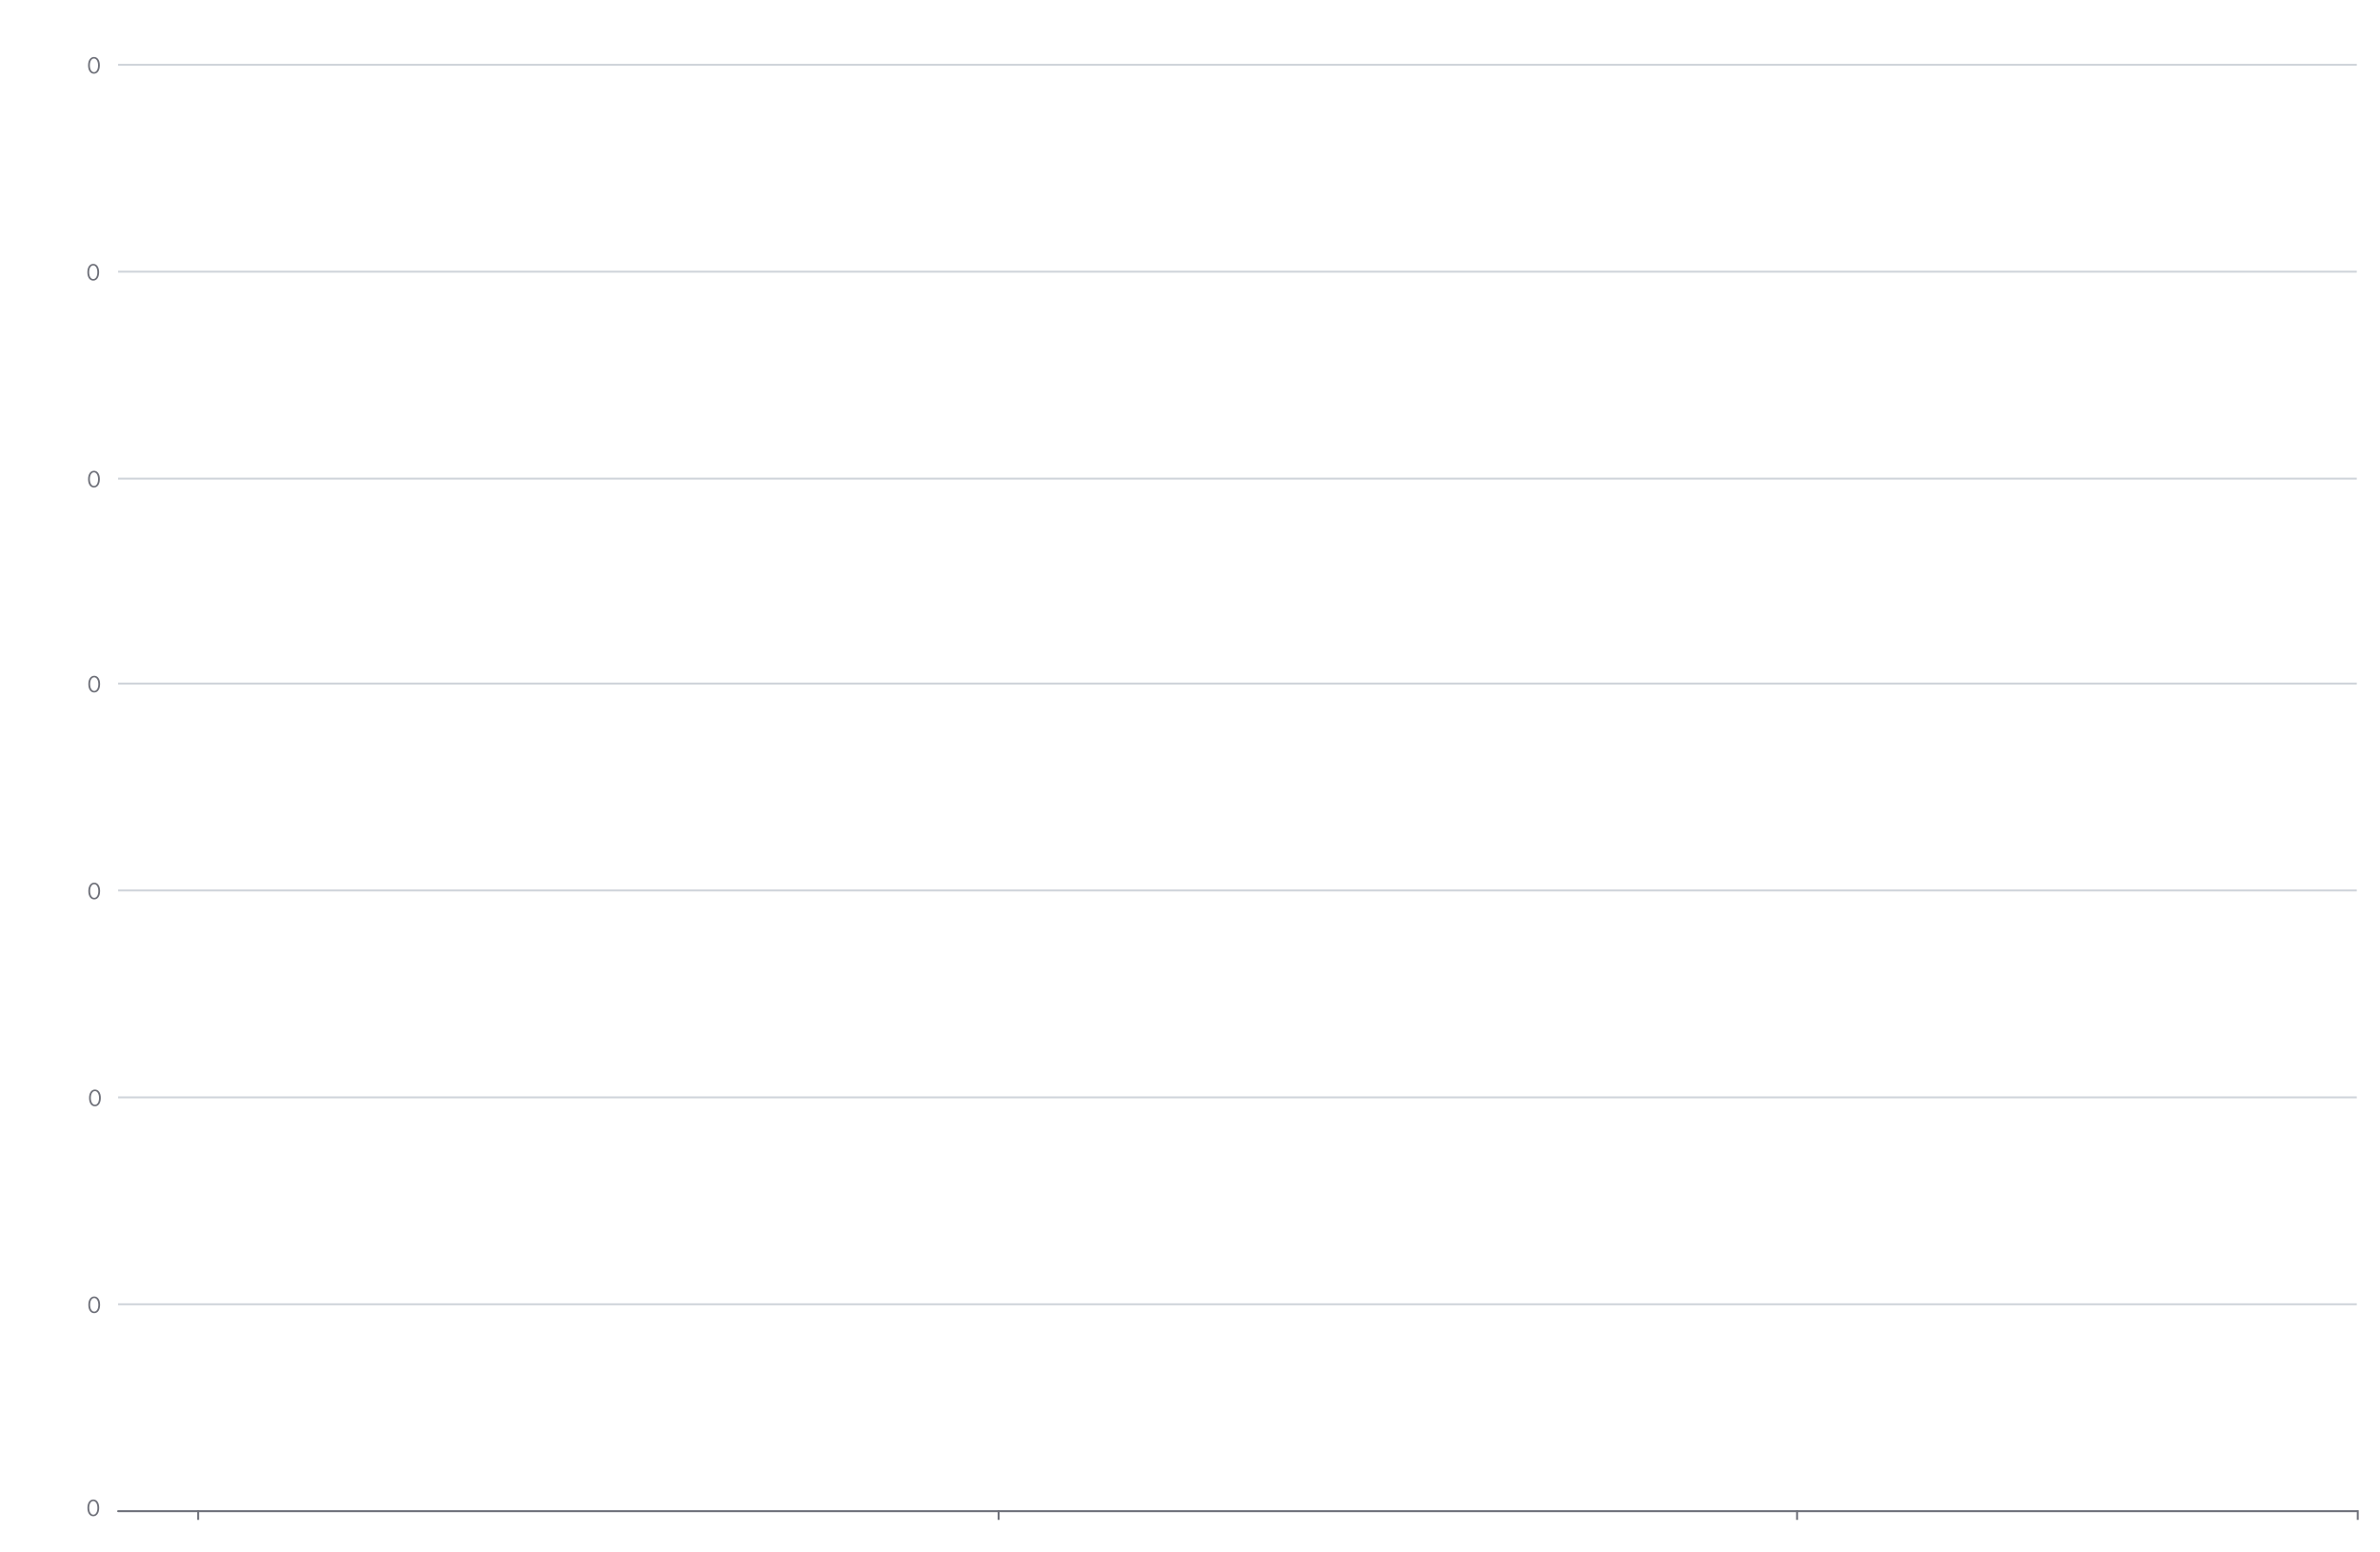
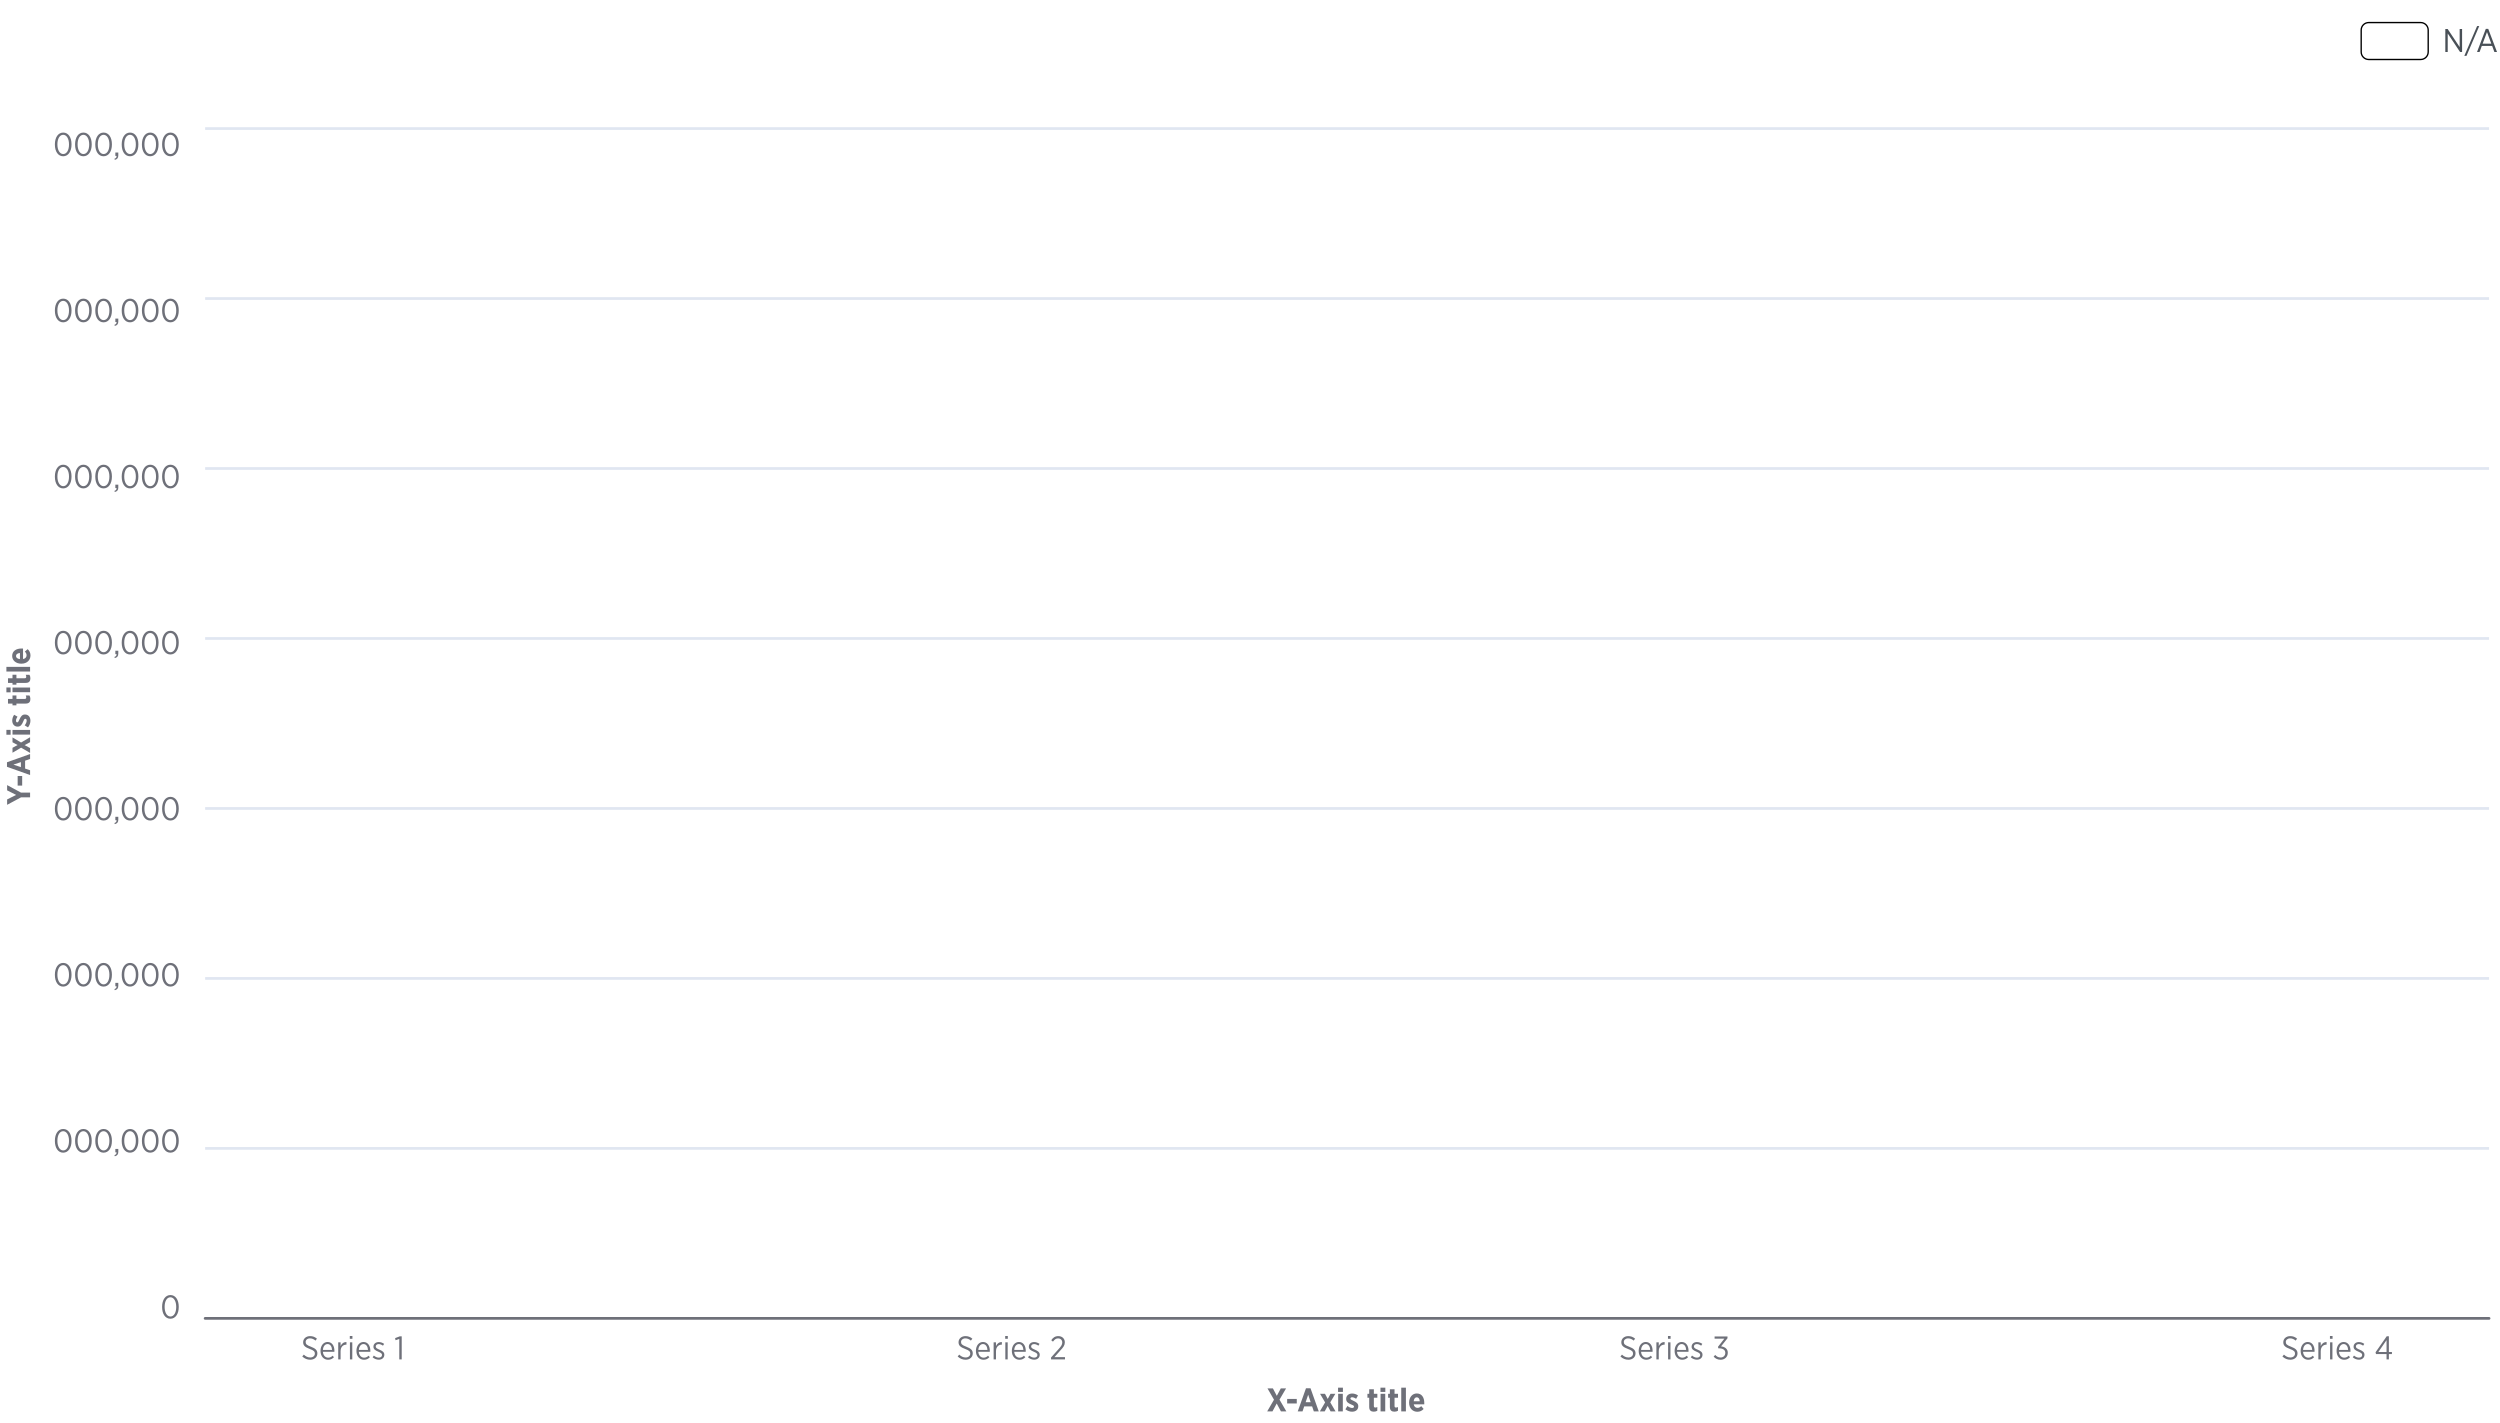
- <svg xmlns="http://www.w3.org/2000/svg" width="896" height="584" viewBox="0 0 896 584" fill="none">
-   <path d="M44.462 568.825H887.266" stroke="#CFD4DA" stroke-width="0.728" />
-   <path d="M44.462 490.944H887.266" stroke="#CFD4DA" stroke-width="0.728" />
-   <path d="M44.462 413.063H887.266" stroke="#CFD4DA" stroke-width="0.728" />
-   <path d="M44.462 335.181H887.266" stroke="#CFD4DA" stroke-width="0.728" />
-   <path d="M44.462 257.3H887.266" stroke="#CFD4DA" stroke-width="0.728" />
-   <path d="M44.462 180.146H887.266" stroke="#CFD4DA" stroke-width="0.728" />
-   <path d="M44.462 102.265H887.266" stroke="#CFD4DA" stroke-width="0.728" />
-   <path d="M44.462 24.383H887.266" stroke="#CFD4DA" stroke-width="0.728" />
-   <path d="M44.462 568.825H887.266" stroke="#6E7079" stroke-width="0.728" stroke-linecap="round" />
-   <path d="M74.606 568.461V572.101" stroke="#6E7079" stroke-width="0.728" />
-   <path d="M375.942 568.461V572.101" stroke="#6E7079" stroke-width="0.728" />
-   <path d="M676.549 568.461V572.101" stroke="#6E7079" stroke-width="0.728" />
-   <path d="M887.63 568.461V572.101" stroke="#6E7079" stroke-width="0.728" />
-   <path d="M35.123 570.735C33.761 570.735 32.914 569.459 32.914 567.625V567.555C32.914 565.721 33.778 564.428 35.132 564.428C36.486 564.428 37.342 565.704 37.342 567.538V567.608C37.342 569.442 36.477 570.735 35.123 570.735ZM35.132 570.141C36.067 570.141 36.669 569.093 36.669 567.625V567.555C36.669 566.088 36.049 565.022 35.123 565.022C34.189 565.022 33.586 566.07 33.586 567.538V567.608C33.586 569.075 34.198 570.141 35.132 570.141Z" fill="#6E7079" />
-   <path d="M35.465 494.309C34.102 494.309 33.255 493.034 33.255 491.2V491.13C33.255 489.295 34.12 488.003 35.473 488.003C36.827 488.003 37.683 489.278 37.683 491.112V491.182C37.683 493.016 36.819 494.309 35.465 494.309ZM35.473 493.715C36.408 493.715 37.011 492.667 37.011 491.2V491.13C37.011 489.662 36.391 488.597 35.465 488.597C34.53 488.597 33.927 489.645 33.927 491.112V491.182C33.927 492.649 34.539 493.715 35.473 493.715Z" fill="#6E7079" />
-   <path d="M35.737 416.428C34.374 416.428 33.527 415.152 33.527 413.318V413.248C33.527 411.414 34.392 410.121 35.745 410.121C37.099 410.121 37.955 411.397 37.955 413.231V413.301C37.955 415.135 37.091 416.428 35.737 416.428ZM35.745 415.834C36.68 415.834 37.283 414.785 37.283 413.318V413.248C37.283 411.781 36.663 410.715 35.737 410.715C34.802 410.715 34.2 411.763 34.2 413.231V413.301C34.2 414.768 34.811 415.834 35.745 415.834Z" fill="#6E7079" />
-   <path d="M35.465 338.546C34.102 338.546 33.255 337.271 33.255 335.437V335.367C33.255 333.533 34.12 332.24 35.473 332.24C36.827 332.24 37.683 333.515 37.683 335.349V335.419C37.683 337.253 36.819 338.546 35.465 338.546ZM35.473 337.952C36.408 337.952 37.011 336.904 37.011 335.437V335.367C37.011 333.899 36.391 332.834 35.465 332.834C34.53 332.834 33.927 333.882 33.927 335.349V335.419C33.927 336.887 34.539 337.952 35.473 337.952Z" fill="#6E7079" />
-   <path d="M35.465 260.665C34.102 260.665 33.255 259.39 33.255 257.555V257.485C33.255 255.651 34.12 254.359 35.473 254.359C36.827 254.359 37.683 255.634 37.683 257.468V257.538C37.683 259.372 36.819 260.665 35.465 260.665ZM35.473 260.071C36.408 260.071 37.011 259.023 37.011 257.555V257.485C37.011 256.018 36.391 254.952 35.465 254.952C34.53 254.952 33.927 256.001 33.927 257.468V257.538C33.927 259.005 34.539 260.071 35.473 260.071Z" fill="#6E7079" />
-   <path d="M35.37 183.511C34.007 183.511 33.16 182.236 33.16 180.402V180.332C33.16 178.498 34.025 177.205 35.378 177.205C36.732 177.205 37.588 178.48 37.588 180.314V180.384C37.588 182.219 36.723 183.511 35.37 183.511ZM35.378 182.917C36.313 182.917 36.916 181.869 36.916 180.402V180.332C36.916 178.865 36.295 177.799 35.37 177.799C34.435 177.799 33.832 178.847 33.832 180.314V180.384C33.832 181.852 34.444 182.917 35.378 182.917Z" fill="#6E7079" />
-   <path d="M35.097 105.63C33.735 105.63 32.888 104.355 32.888 102.52V102.45C32.888 100.616 33.752 99.324 35.106 99.324C36.46 99.324 37.316 100.599 37.316 102.433V102.503C37.316 104.337 36.451 105.63 35.097 105.63ZM35.106 105.036C36.041 105.036 36.644 103.988 36.644 102.52V102.45C36.644 100.983 36.023 99.918 35.097 99.918C34.163 99.918 33.56 100.966 33.56 102.433V102.503C33.56 103.97 34.172 105.036 35.106 105.036Z" fill="#6E7079" />
-   <path d="M35.37 27.748C34.007 27.748 33.16 26.473 33.16 24.639V24.569C33.16 22.735 34.025 21.442 35.378 21.442C36.732 21.442 37.588 22.717 37.588 24.552V24.622C37.588 26.456 36.723 27.748 35.37 27.748ZM35.378 27.154C36.313 27.154 36.916 26.106 36.916 24.639V24.569C36.916 23.102 36.295 22.036 35.37 22.036C34.435 22.036 33.832 23.084 33.832 24.552V24.622C33.832 26.089 34.444 27.154 35.378 27.154Z" fill="#6E7079" />
+ <svg xmlns="http://www.w3.org/2000/svg" width="914" height="520" viewBox="0 0 914 520" fill="none">
+   <rect x="863.25" y="8.25" width="24.5" height="13.5" rx="2.75" stroke="black" stroke-width="0.5" />
+   <path d="M894.008 19V10.6H894.86L899.252 17.212V10.6H900.14V19H899.384L894.884 12.232V19H894.008ZM900.953 20.428L905.633 9.532H906.413L901.745 20.428H900.953ZM905.607 19L908.811 10.552H909.699L912.903 19H911.943L911.127 16.792H907.347L906.531 19H905.607ZM907.647 15.976H910.827L909.243 11.716L907.647 15.976Z" fill="#495057" />
+   <path d="M11 291.508H7.688L2.6 294.244L2.6 292.276L5.9 290.62L2.6 288.952L2.6 287.032L7.664 289.768H11V291.508ZM8.108 287.225H6.452V283.709H8.108L8.108 287.225ZM11 283.355L2.552 280.343L2.552 278.687L11 275.675V277.475L9.176 278.099V280.991L11 281.603V283.355ZM7.64 280.463V278.627L4.904 279.539L7.64 280.463ZM4.568 273.396L6.452 272.388L4.568 271.368V269.604L7.7 271.464L11 269.532V271.344L8.996 272.412L11 273.492V275.268L7.724 273.348L4.568 275.196V273.396ZM3.884 268.612H2.336V266.836H3.884V268.612ZM11 268.576H4.568V266.872H11L11 268.576ZM11.12 263.493C11.12 264.249 10.868 265.149 10.232 265.929L9.032 265.185C9.476 264.609 9.752 263.997 9.752 263.469C9.752 262.989 9.524 262.785 9.26 262.785H9.236C8.864 262.785 8.708 263.265 8.408 263.961C8.012 264.873 7.556 265.653 6.464 265.653H6.44C5.204 265.653 4.472 264.693 4.472 263.445C4.472 262.749 4.712 261.969 5.168 261.321L6.392 262.005C6.08 262.485 5.84 263.013 5.84 263.469C5.84 263.877 6.044 264.093 6.296 264.093H6.32C6.656 264.093 6.848 263.613 7.16 262.929C7.604 261.993 8.072 261.225 9.092 261.225H9.116C10.448 261.225 11.12 262.209 11.12 263.493ZM11.108 255.524C11.108 256.508 10.724 257.228 9.392 257.228H6.008V257.876H4.568V257.228H2.924L2.924 255.524H4.568L4.568 254.252H6.008L6.008 255.524H9.044C9.416 255.524 9.596 255.356 9.596 254.996C9.596 254.732 9.524 254.48 9.416 254.264H10.772C10.964 254.6 11.108 255.008 11.108 255.524ZM3.884 253.108H2.336L2.336 251.332H3.884L3.884 253.108ZM11 253.072H4.568V251.368H11V253.072ZM11.108 247.965C11.108 248.949 10.724 249.669 9.392 249.669H6.008V250.317H4.568V249.669H2.924L2.924 247.965H4.568V246.693H6.008V247.965H9.044C9.416 247.965 9.596 247.797 9.596 247.437C9.596 247.173 9.524 246.921 9.416 246.705H10.772C10.964 247.041 11.108 247.449 11.108 247.965ZM11 245.514H2.336V243.81H11V245.514ZM11.144 239.627C11.144 241.331 9.86 242.639 7.856 242.639H7.748C5.84 242.639 4.448 241.451 4.448 239.831C4.448 237.995 5.948 237.095 7.868 237.095C7.964 237.095 8.168 237.095 8.42 237.107V240.947C9.272 240.803 9.716 240.275 9.716 239.555C9.716 239.027 9.476 238.619 9.08 238.211L10.112 237.335C10.76 237.923 11.144 238.667 11.144 239.627ZM7.292 240.959V238.739C6.404 238.811 5.852 239.195 5.852 239.831C5.852 240.455 6.38 240.863 7.292 240.959Z" fill="#6E7079" />
+   <path d="M23.102 57.132C21.23 57.132 20.066 55.38 20.066 52.86V52.764C20.066 50.244 21.254 48.468 23.114 48.468C24.974 48.468 26.15 50.22 26.15 52.74V52.836C26.15 55.356 24.962 57.132 23.102 57.132ZM23.114 56.316C24.398 56.316 25.226 54.876 25.226 52.86V52.764C25.226 50.748 24.374 49.284 23.102 49.284C21.818 49.284 20.99 50.724 20.99 52.74V52.836C20.99 54.852 21.83 56.316 23.114 56.316ZM30.485 57.132C28.613 57.132 27.449 55.38 27.449 52.86V52.764C27.449 50.244 28.637 48.468 30.497 48.468C32.357 48.468 33.533 50.22 33.533 52.74V52.836C33.533 55.356 32.345 57.132 30.485 57.132ZM30.497 56.316C31.781 56.316 32.609 54.876 32.609 52.86V52.764C32.609 50.748 31.757 49.284 30.485 49.284C29.201 49.284 28.373 50.724 28.373 52.74V52.836C28.373 54.852 29.213 56.316 30.497 56.316ZM37.868 57.132C35.996 57.132 34.832 55.38 34.832 52.86V52.764C34.832 50.244 36.02 48.468 37.88 48.468C39.74 48.468 40.916 50.22 40.916 52.74V52.836C40.916 55.356 39.728 57.132 37.868 57.132ZM37.88 56.316C39.164 56.316 39.992 54.876 39.992 52.86V52.764C39.992 50.748 39.14 49.284 37.868 49.284C36.584 49.284 35.756 50.724 35.756 52.74V52.836C35.756 54.852 36.596 56.316 37.88 56.316ZM41.979 58.452L41.835 58.044C42.423 57.828 42.651 57.504 42.615 57H42.171V55.764H43.251V56.82C43.251 57.768 42.855 58.224 41.979 58.452ZM47.536 57.132C45.664 57.132 44.5 55.38 44.5 52.86V52.764C44.5 50.244 45.688 48.468 47.548 48.468C49.408 48.468 50.584 50.22 50.584 52.74V52.836C50.584 55.356 49.396 57.132 47.536 57.132ZM47.548 56.316C48.832 56.316 49.66 54.876 49.66 52.86V52.764C49.66 50.748 48.808 49.284 47.536 49.284C46.252 49.284 45.424 50.724 45.424 52.74V52.836C45.424 54.852 46.264 56.316 47.548 56.316ZM54.918 57.132C53.046 57.132 51.882 55.38 51.882 52.86V52.764C51.882 50.244 53.07 48.468 54.93 48.468C56.79 48.468 57.966 50.22 57.966 52.74V52.836C57.966 55.356 56.778 57.132 54.918 57.132ZM54.93 56.316C56.214 56.316 57.042 54.876 57.042 52.86V52.764C57.042 50.748 56.19 49.284 54.918 49.284C53.634 49.284 52.806 50.724 52.806 52.74V52.836C52.806 54.852 53.646 56.316 54.93 56.316ZM62.301 57.132C60.429 57.132 59.265 55.38 59.265 52.86V52.764C59.265 50.244 60.453 48.468 62.313 48.468C64.173 48.468 65.349 50.22 65.349 52.74V52.836C65.349 55.356 64.161 57.132 62.301 57.132ZM62.313 56.316C63.597 56.316 64.425 54.876 64.425 52.86V52.764C64.425 50.748 63.573 49.284 62.301 49.284C61.017 49.284 60.189 50.724 60.189 52.74V52.836C60.189 54.852 61.029 56.316 62.313 56.316Z" fill="#6E7079" />
+   <path d="M23.102 117.846C21.23 117.846 20.066 116.094 20.066 113.574V113.478C20.066 110.958 21.254 109.182 23.114 109.182C24.974 109.182 26.15 110.934 26.15 113.454V113.55C26.15 116.07 24.962 117.846 23.102 117.846ZM23.114 117.03C24.398 117.03 25.226 115.59 25.226 113.574V113.478C25.226 111.462 24.374 109.998 23.102 109.998C21.818 109.998 20.99 111.438 20.99 113.454V113.55C20.99 115.566 21.83 117.03 23.114 117.03ZM30.485 117.846C28.613 117.846 27.449 116.094 27.449 113.574V113.478C27.449 110.958 28.637 109.182 30.497 109.182C32.357 109.182 33.533 110.934 33.533 113.454V113.55C33.533 116.07 32.345 117.846 30.485 117.846ZM30.497 117.03C31.781 117.03 32.609 115.59 32.609 113.574V113.478C32.609 111.462 31.757 109.998 30.485 109.998C29.201 109.998 28.373 111.438 28.373 113.454V113.55C28.373 115.566 29.213 117.03 30.497 117.03ZM37.868 117.846C35.996 117.846 34.832 116.094 34.832 113.574V113.478C34.832 110.958 36.02 109.182 37.88 109.182C39.74 109.182 40.916 110.934 40.916 113.454V113.55C40.916 116.07 39.728 117.846 37.868 117.846ZM37.88 117.03C39.164 117.03 39.992 115.59 39.992 113.574V113.478C39.992 111.462 39.14 109.998 37.868 109.998C36.584 109.998 35.756 111.438 35.756 113.454V113.55C35.756 115.566 36.596 117.03 37.88 117.03ZM41.979 119.166L41.835 118.758C42.423 118.542 42.651 118.218 42.615 117.714H42.171V116.478H43.251V117.534C43.251 118.482 42.855 118.938 41.979 119.166ZM47.536 117.846C45.664 117.846 44.5 116.094 44.5 113.574V113.478C44.5 110.958 45.688 109.182 47.548 109.182C49.408 109.182 50.584 110.934 50.584 113.454V113.55C50.584 116.07 49.396 117.846 47.536 117.846ZM47.548 117.03C48.832 117.03 49.66 115.59 49.66 113.574V113.478C49.66 111.462 48.808 109.998 47.536 109.998C46.252 109.998 45.424 111.438 45.424 113.454V113.55C45.424 115.566 46.264 117.03 47.548 117.03ZM54.918 117.846C53.046 117.846 51.882 116.094 51.882 113.574V113.478C51.882 110.958 53.07 109.182 54.93 109.182C56.79 109.182 57.966 110.934 57.966 113.454V113.55C57.966 116.07 56.778 117.846 54.918 117.846ZM54.93 117.03C56.214 117.03 57.042 115.59 57.042 113.574V113.478C57.042 111.462 56.19 109.998 54.918 109.998C53.634 109.998 52.806 111.438 52.806 113.454V113.55C52.806 115.566 53.646 117.03 54.93 117.03ZM62.301 117.846C60.429 117.846 59.265 116.094 59.265 113.574V113.478C59.265 110.958 60.453 109.182 62.313 109.182C64.173 109.182 65.349 110.934 65.349 113.454V113.55C65.349 116.07 64.161 117.846 62.301 117.846ZM62.313 117.03C63.597 117.03 64.425 115.59 64.425 113.574V113.478C64.425 111.462 63.573 109.998 62.301 109.998C61.017 109.998 60.189 111.438 60.189 113.454V113.55C60.189 115.566 61.029 117.03 62.313 117.03Z" fill="#6E7079" />
+   <path d="M23.102 178.561C21.23 178.561 20.066 176.809 20.066 174.289V174.193C20.066 171.673 21.254 169.897 23.114 169.897C24.974 169.897 26.15 171.649 26.15 174.169V174.265C26.15 176.785 24.962 178.561 23.102 178.561ZM23.114 177.745C24.398 177.745 25.226 176.305 25.226 174.289V174.193C25.226 172.177 24.374 170.713 23.102 170.713C21.818 170.713 20.99 172.153 20.99 174.169V174.265C20.99 176.281 21.83 177.745 23.114 177.745ZM30.485 178.561C28.613 178.561 27.449 176.809 27.449 174.289V174.193C27.449 171.673 28.637 169.897 30.497 169.897C32.357 169.897 33.533 171.649 33.533 174.169V174.265C33.533 176.785 32.345 178.561 30.485 178.561ZM30.497 177.745C31.781 177.745 32.609 176.305 32.609 174.289V174.193C32.609 172.177 31.757 170.713 30.485 170.713C29.201 170.713 28.373 172.153 28.373 174.169V174.265C28.373 176.281 29.213 177.745 30.497 177.745ZM37.868 178.561C35.996 178.561 34.832 176.809 34.832 174.289V174.193C34.832 171.673 36.02 169.897 37.88 169.897C39.74 169.897 40.916 171.649 40.916 174.169V174.265C40.916 176.785 39.728 178.561 37.868 178.561ZM37.88 177.745C39.164 177.745 39.992 176.305 39.992 174.289V174.193C39.992 172.177 39.14 170.713 37.868 170.713C36.584 170.713 35.756 172.153 35.756 174.169V174.265C35.756 176.281 36.596 177.745 37.88 177.745ZM41.979 179.881L41.835 179.473C42.423 179.257 42.651 178.933 42.615 178.429H42.171V177.193H43.251V178.249C43.251 179.197 42.855 179.653 41.979 179.881ZM47.536 178.561C45.664 178.561 44.5 176.809 44.5 174.289V174.193C44.5 171.673 45.688 169.897 47.548 169.897C49.408 169.897 50.584 171.649 50.584 174.169V174.265C50.584 176.785 49.396 178.561 47.536 178.561ZM47.548 177.745C48.832 177.745 49.66 176.305 49.66 174.289V174.193C49.66 172.177 48.808 170.713 47.536 170.713C46.252 170.713 45.424 172.153 45.424 174.169V174.265C45.424 176.281 46.264 177.745 47.548 177.745ZM54.918 178.561C53.046 178.561 51.882 176.809 51.882 174.289V174.193C51.882 171.673 53.07 169.897 54.93 169.897C56.79 169.897 57.966 171.649 57.966 174.169V174.265C57.966 176.785 56.778 178.561 54.918 178.561ZM54.93 177.745C56.214 177.745 57.042 176.305 57.042 174.289V174.193C57.042 172.177 56.19 170.713 54.918 170.713C53.634 170.713 52.806 172.153 52.806 174.169V174.265C52.806 176.281 53.646 177.745 54.93 177.745ZM62.301 178.561C60.429 178.561 59.265 176.809 59.265 174.289V174.193C59.265 171.673 60.453 169.897 62.313 169.897C64.173 169.897 65.349 171.649 65.349 174.169V174.265C65.349 176.785 64.161 178.561 62.301 178.561ZM62.313 177.745C63.597 177.745 64.425 176.305 64.425 174.289V174.193C64.425 172.177 63.573 170.713 62.301 170.713C61.017 170.713 60.189 172.153 60.189 174.169V174.265C60.189 176.281 61.029 177.745 62.313 177.745Z" fill="#6E7079" />
+   <path d="M23.102 239.275C21.23 239.275 20.066 237.523 20.066 235.003V234.907C20.066 232.387 21.254 230.611 23.114 230.611C24.974 230.611 26.15 232.363 26.15 234.883V234.979C26.15 237.499 24.962 239.275 23.102 239.275ZM23.114 238.459C24.398 238.459 25.226 237.019 25.226 235.003V234.907C25.226 232.891 24.374 231.427 23.102 231.427C21.818 231.427 20.99 232.867 20.99 234.883V234.979C20.99 236.995 21.83 238.459 23.114 238.459ZM30.485 239.275C28.613 239.275 27.449 237.523 27.449 235.003V234.907C27.449 232.387 28.637 230.611 30.497 230.611C32.357 230.611 33.533 232.363 33.533 234.883V234.979C33.533 237.499 32.345 239.275 30.485 239.275ZM30.497 238.459C31.781 238.459 32.609 237.019 32.609 235.003V234.907C32.609 232.891 31.757 231.427 30.485 231.427C29.201 231.427 28.373 232.867 28.373 234.883V234.979C28.373 236.995 29.213 238.459 30.497 238.459ZM37.868 239.275C35.996 239.275 34.832 237.523 34.832 235.003V234.907C34.832 232.387 36.02 230.611 37.88 230.611C39.74 230.611 40.916 232.363 40.916 234.883V234.979C40.916 237.499 39.728 239.275 37.868 239.275ZM37.88 238.459C39.164 238.459 39.992 237.019 39.992 235.003V234.907C39.992 232.891 39.14 231.427 37.868 231.427C36.584 231.427 35.756 232.867 35.756 234.883V234.979C35.756 236.995 36.596 238.459 37.88 238.459ZM41.979 240.595L41.835 240.187C42.423 239.971 42.651 239.647 42.615 239.143H42.171V237.907H43.251V238.963C43.251 239.911 42.855 240.367 41.979 240.595ZM47.536 239.275C45.664 239.275 44.5 237.523 44.5 235.003V234.907C44.5 232.387 45.688 230.611 47.548 230.611C49.408 230.611 50.584 232.363 50.584 234.883V234.979C50.584 237.499 49.396 239.275 47.536 239.275ZM47.548 238.459C48.832 238.459 49.66 237.019 49.66 235.003V234.907C49.66 232.891 48.808 231.427 47.536 231.427C46.252 231.427 45.424 232.867 45.424 234.883V234.979C45.424 236.995 46.264 238.459 47.548 238.459ZM54.918 239.275C53.046 239.275 51.882 237.523 51.882 235.003V234.907C51.882 232.387 53.07 230.611 54.93 230.611C56.79 230.611 57.966 232.363 57.966 234.883V234.979C57.966 237.499 56.778 239.275 54.918 239.275ZM54.93 238.459C56.214 238.459 57.042 237.019 57.042 235.003V234.907C57.042 232.891 56.19 231.427 54.918 231.427C53.634 231.427 52.806 232.867 52.806 234.883V234.979C52.806 236.995 53.646 238.459 54.93 238.459ZM62.301 239.275C60.429 239.275 59.265 237.523 59.265 235.003V234.907C59.265 232.387 60.453 230.611 62.313 230.611C64.173 230.611 65.349 232.363 65.349 234.883V234.979C65.349 237.499 64.161 239.275 62.301 239.275ZM62.313 238.459C63.597 238.459 64.425 237.019 64.425 235.003V234.907C64.425 232.891 63.573 231.427 62.301 231.427C61.017 231.427 60.189 232.867 60.189 234.883V234.979C60.189 236.995 61.029 238.459 62.313 238.459Z" fill="#6E7079" />
+   <path d="M23.102 299.989C21.23 299.989 20.066 298.237 20.066 295.717V295.621C20.066 293.101 21.254 291.325 23.114 291.325C24.974 291.325 26.15 293.077 26.15 295.597V295.693C26.15 298.213 24.962 299.989 23.102 299.989ZM23.114 299.173C24.398 299.173 25.226 297.733 25.226 295.717V295.621C25.226 293.605 24.374 292.141 23.102 292.141C21.818 292.141 20.99 293.581 20.99 295.597V295.693C20.99 297.709 21.83 299.173 23.114 299.173ZM30.485 299.989C28.613 299.989 27.449 298.237 27.449 295.717V295.621C27.449 293.101 28.637 291.325 30.497 291.325C32.357 291.325 33.533 293.077 33.533 295.597V295.693C33.533 298.213 32.345 299.989 30.485 299.989ZM30.497 299.173C31.781 299.173 32.609 297.733 32.609 295.717V295.621C32.609 293.605 31.757 292.141 30.485 292.141C29.201 292.141 28.373 293.581 28.373 295.597V295.693C28.373 297.709 29.213 299.173 30.497 299.173ZM37.868 299.989C35.996 299.989 34.832 298.237 34.832 295.717V295.621C34.832 293.101 36.02 291.325 37.88 291.325C39.74 291.325 40.916 293.077 40.916 295.597V295.693C40.916 298.213 39.728 299.989 37.868 299.989ZM37.88 299.173C39.164 299.173 39.992 297.733 39.992 295.717V295.621C39.992 293.605 39.14 292.141 37.868 292.141C36.584 292.141 35.756 293.581 35.756 295.597V295.693C35.756 297.709 36.596 299.173 37.88 299.173ZM41.979 301.309L41.835 300.901C42.423 300.685 42.651 300.361 42.615 299.857H42.171V298.621H43.251V299.677C43.251 300.625 42.855 301.081 41.979 301.309ZM47.536 299.989C45.664 299.989 44.5 298.237 44.5 295.717V295.621C44.5 293.101 45.688 291.325 47.548 291.325C49.408 291.325 50.584 293.077 50.584 295.597V295.693C50.584 298.213 49.396 299.989 47.536 299.989ZM47.548 299.173C48.832 299.173 49.66 297.733 49.66 295.717V295.621C49.66 293.605 48.808 292.141 47.536 292.141C46.252 292.141 45.424 293.581 45.424 295.597V295.693C45.424 297.709 46.264 299.173 47.548 299.173ZM54.918 299.989C53.046 299.989 51.882 298.237 51.882 295.717V295.621C51.882 293.101 53.07 291.325 54.93 291.325C56.79 291.325 57.966 293.077 57.966 295.597V295.693C57.966 298.213 56.778 299.989 54.918 299.989ZM54.93 299.173C56.214 299.173 57.042 297.733 57.042 295.717V295.621C57.042 293.605 56.19 292.141 54.918 292.141C53.634 292.141 52.806 293.581 52.806 295.597V295.693C52.806 297.709 53.646 299.173 54.93 299.173ZM62.301 299.989C60.429 299.989 59.265 298.237 59.265 295.717V295.621C59.265 293.101 60.453 291.325 62.313 291.325C64.173 291.325 65.349 293.077 65.349 295.597V295.693C65.349 298.213 64.161 299.989 62.301 299.989ZM62.313 299.173C63.597 299.173 64.425 297.733 64.425 295.717V295.621C64.425 293.605 63.573 292.141 62.301 292.141C61.017 292.141 60.189 293.581 60.189 295.597V295.693C60.189 297.709 61.029 299.173 62.313 299.173Z" fill="#6E7079" />
+   <path d="M23.102 360.703C21.23 360.703 20.066 358.951 20.066 356.431V356.335C20.066 353.815 21.254 352.039 23.114 352.039C24.974 352.039 26.15 353.791 26.15 356.311V356.407C26.15 358.927 24.962 360.703 23.102 360.703ZM23.114 359.887C24.398 359.887 25.226 358.447 25.226 356.431V356.335C25.226 354.319 24.374 352.855 23.102 352.855C21.818 352.855 20.99 354.295 20.99 356.311V356.407C20.99 358.423 21.83 359.887 23.114 359.887ZM30.485 360.703C28.613 360.703 27.449 358.951 27.449 356.431V356.335C27.449 353.815 28.637 352.039 30.497 352.039C32.357 352.039 33.533 353.791 33.533 356.311V356.407C33.533 358.927 32.345 360.703 30.485 360.703ZM30.497 359.887C31.781 359.887 32.609 358.447 32.609 356.431V356.335C32.609 354.319 31.757 352.855 30.485 352.855C29.201 352.855 28.373 354.295 28.373 356.311V356.407C28.373 358.423 29.213 359.887 30.497 359.887ZM37.868 360.703C35.996 360.703 34.832 358.951 34.832 356.431V356.335C34.832 353.815 36.02 352.039 37.88 352.039C39.74 352.039 40.916 353.791 40.916 356.311V356.407C40.916 358.927 39.728 360.703 37.868 360.703ZM37.88 359.887C39.164 359.887 39.992 358.447 39.992 356.431V356.335C39.992 354.319 39.14 352.855 37.868 352.855C36.584 352.855 35.756 354.295 35.756 356.311V356.407C35.756 358.423 36.596 359.887 37.88 359.887ZM41.979 362.023L41.835 361.615C42.423 361.399 42.651 361.075 42.615 360.571H42.171V359.335H43.251V360.391C43.251 361.339 42.855 361.795 41.979 362.023ZM47.536 360.703C45.664 360.703 44.5 358.951 44.5 356.431V356.335C44.5 353.815 45.688 352.039 47.548 352.039C49.408 352.039 50.584 353.791 50.584 356.311V356.407C50.584 358.927 49.396 360.703 47.536 360.703ZM47.548 359.887C48.832 359.887 49.66 358.447 49.66 356.431V356.335C49.66 354.319 48.808 352.855 47.536 352.855C46.252 352.855 45.424 354.295 45.424 356.311V356.407C45.424 358.423 46.264 359.887 47.548 359.887ZM54.918 360.703C53.046 360.703 51.882 358.951 51.882 356.431V356.335C51.882 353.815 53.07 352.039 54.93 352.039C56.79 352.039 57.966 353.791 57.966 356.311V356.407C57.966 358.927 56.778 360.703 54.918 360.703ZM54.93 359.887C56.214 359.887 57.042 358.447 57.042 356.431V356.335C57.042 354.319 56.19 352.855 54.918 352.855C53.634 352.855 52.806 354.295 52.806 356.311V356.407C52.806 358.423 53.646 359.887 54.93 359.887ZM62.301 360.703C60.429 360.703 59.265 358.951 59.265 356.431V356.335C59.265 353.815 60.453 352.039 62.313 352.039C64.173 352.039 65.349 353.791 65.349 356.311V356.407C65.349 358.927 64.161 360.703 62.301 360.703ZM62.313 359.887C63.597 359.887 64.425 358.447 64.425 356.431V356.335C64.425 354.319 63.573 352.855 62.301 352.855C61.017 352.855 60.189 354.295 60.189 356.311V356.407C60.189 358.423 61.029 359.887 62.313 359.887Z" fill="#6E7079" />
+   <path d="M23.102 421.418C21.23 421.418 20.066 419.666 20.066 417.146V417.05C20.066 414.53 21.254 412.754 23.114 412.754C24.974 412.754 26.15 414.506 26.15 417.026V417.122C26.15 419.642 24.962 421.418 23.102 421.418ZM23.114 420.602C24.398 420.602 25.226 419.162 25.226 417.146V417.05C25.226 415.034 24.374 413.57 23.102 413.57C21.818 413.57 20.99 415.01 20.99 417.026V417.122C20.99 419.138 21.83 420.602 23.114 420.602ZM30.485 421.418C28.613 421.418 27.449 419.666 27.449 417.146V417.05C27.449 414.53 28.637 412.754 30.497 412.754C32.357 412.754 33.533 414.506 33.533 417.026V417.122C33.533 419.642 32.345 421.418 30.485 421.418ZM30.497 420.602C31.781 420.602 32.609 419.162 32.609 417.146V417.05C32.609 415.034 31.757 413.57 30.485 413.57C29.201 413.57 28.373 415.01 28.373 417.026V417.122C28.373 419.138 29.213 420.602 30.497 420.602ZM37.868 421.418C35.996 421.418 34.832 419.666 34.832 417.146V417.05C34.832 414.53 36.02 412.754 37.88 412.754C39.74 412.754 40.916 414.506 40.916 417.026V417.122C40.916 419.642 39.728 421.418 37.868 421.418ZM37.88 420.602C39.164 420.602 39.992 419.162 39.992 417.146V417.05C39.992 415.034 39.14 413.57 37.868 413.57C36.584 413.57 35.756 415.01 35.756 417.026V417.122C35.756 419.138 36.596 420.602 37.88 420.602ZM41.979 422.738L41.835 422.33C42.423 422.114 42.651 421.79 42.615 421.286H42.171V420.05H43.251V421.106C43.251 422.054 42.855 422.51 41.979 422.738ZM47.536 421.418C45.664 421.418 44.5 419.666 44.5 417.146V417.05C44.5 414.53 45.688 412.754 47.548 412.754C49.408 412.754 50.584 414.506 50.584 417.026V417.122C50.584 419.642 49.396 421.418 47.536 421.418ZM47.548 420.602C48.832 420.602 49.66 419.162 49.66 417.146V417.05C49.66 415.034 48.808 413.57 47.536 413.57C46.252 413.57 45.424 415.01 45.424 417.026V417.122C45.424 419.138 46.264 420.602 47.548 420.602ZM54.918 421.418C53.046 421.418 51.882 419.666 51.882 417.146V417.05C51.882 414.53 53.07 412.754 54.93 412.754C56.79 412.754 57.966 414.506 57.966 417.026V417.122C57.966 419.642 56.778 421.418 54.918 421.418ZM54.93 420.602C56.214 420.602 57.042 419.162 57.042 417.146V417.05C57.042 415.034 56.19 413.57 54.918 413.57C53.634 413.57 52.806 415.01 52.806 417.026V417.122C52.806 419.138 53.646 420.602 54.93 420.602ZM62.301 421.418C60.429 421.418 59.265 419.666 59.265 417.146V417.05C59.265 414.53 60.453 412.754 62.313 412.754C64.173 412.754 65.349 414.506 65.349 417.026V417.122C65.349 419.642 64.161 421.418 62.301 421.418ZM62.313 420.602C63.597 420.602 64.425 419.162 64.425 417.146V417.05C64.425 415.034 63.573 413.57 62.301 413.57C61.017 413.57 60.189 415.01 60.189 417.026V417.122C60.189 419.138 61.029 420.602 62.313 420.602Z" fill="#6E7079" />
+   <path d="M62.301 482.132C60.429 482.132 59.265 480.38 59.265 477.86V477.764C59.265 475.244 60.453 473.468 62.313 473.468C64.173 473.468 65.349 475.22 65.349 477.74V477.836C65.349 480.356 64.161 482.132 62.301 482.132ZM62.313 481.316C63.597 481.316 64.425 479.876 64.425 477.86V477.764C64.425 475.748 63.573 474.284 62.301 474.284C61.017 474.284 60.189 475.724 60.189 477.74V477.836C60.189 479.852 61.029 481.316 62.313 481.316Z" fill="#6E7079" />
+   <path d="M75 47H910" stroke="#E0E6F1" />
+   <path d="M75 109.143H910" stroke="#E0E6F1" />
+   <path d="M75 171.286H910" stroke="#E0E6F1" />
+   <path d="M75 233.429H910" stroke="#E0E6F1" />
+   <path d="M75 295.571H910" stroke="#E0E6F1" />
+   <path d="M75 357.714H910" stroke="#E0E6F1" />
+   <path d="M75 419.857H910" stroke="#E0E6F1" />
+   <path d="M75 482H910" stroke="#6E7079" stroke-linecap="round" />
+   <path d="M113.423 497.12C112.343 497.12 111.383 496.748 110.507 495.932L111.071 495.248C111.767 495.896 112.487 496.292 113.435 496.292C114.443 496.292 115.115 495.68 115.115 494.876V494.864C115.115 494.168 114.779 493.724 113.255 493.184C111.515 492.536 110.831 491.912 110.831 490.724V490.7C110.831 489.44 111.887 488.48 113.363 488.48C114.335 488.48 115.139 488.78 115.883 489.428L115.343 490.124C114.719 489.584 114.059 489.308 113.327 489.308C112.367 489.308 111.743 489.896 111.743 490.616V490.64C111.743 491.372 112.115 491.792 113.699 492.368C115.403 493.004 116.027 493.688 116.027 494.804V494.828C116.027 496.172 114.923 497.12 113.423 497.12ZM119.949 497.132C118.425 497.132 117.177 495.908 117.177 493.928V493.868C117.177 491.96 118.293 490.628 119.757 490.628C121.329 490.628 122.265 491.972 122.265 493.856C122.265 493.94 122.265 494.108 122.253 494.216H118.053C118.149 495.596 119.001 496.364 119.985 496.364C120.669 496.364 121.173 496.076 121.605 495.644L122.097 496.196C121.533 496.772 120.885 497.132 119.949 497.132ZM118.053 493.544H121.401C121.341 492.356 120.777 491.384 119.757 491.384C118.833 491.384 118.137 492.236 118.053 493.544ZM123.654 497V490.748H124.518V492.128C124.89 491.252 125.646 490.616 126.666 490.664V491.6H126.618C125.454 491.6 124.518 492.416 124.518 494.024V497H123.654ZM127.885 489.464V488.444H128.845V489.464H127.885ZM127.933 497V490.748H128.797V497H127.933ZM133.086 497.132C131.562 497.132 130.314 495.908 130.314 493.928V493.868C130.314 491.96 131.43 490.628 132.894 490.628C134.466 490.628 135.402 491.972 135.402 493.856C135.402 493.94 135.402 494.108 135.39 494.216H131.19C131.286 495.596 132.138 496.364 133.122 496.364C133.806 496.364 134.31 496.076 134.742 495.644L135.234 496.196C134.67 496.772 134.022 497.132 133.086 497.132ZM131.19 493.544H134.538C134.478 492.356 133.914 491.384 132.894 491.384C131.97 491.384 131.274 492.236 131.19 493.544ZM138.482 497.108C137.714 497.108 136.886 496.808 136.226 496.232L136.682 495.596C137.27 496.088 137.882 496.352 138.506 496.352C139.19 496.352 139.67 495.968 139.67 495.38V495.368C139.67 494.816 139.154 494.528 138.314 494.18C137.318 493.748 136.526 493.352 136.526 492.38V492.356C136.526 491.336 137.354 490.652 138.47 490.652C139.178 490.652 139.91 490.928 140.438 491.324L140.018 491.984C139.538 491.636 138.998 491.396 138.446 491.396C137.786 491.396 137.366 491.78 137.366 492.272V492.296C137.366 492.824 137.906 493.088 138.758 493.448C139.79 493.904 140.51 494.336 140.51 495.284V495.308C140.51 496.424 139.61 497.108 138.482 497.108ZM145.977 497V489.512L144.609 489.992L144.453 489.212L146.193 488.552H146.865V497H145.977Z" fill="#6E7079" />
+   <path d="M353.037 497.12C351.957 497.12 350.997 496.748 350.121 495.932L350.685 495.248C351.381 495.896 352.101 496.292 353.049 496.292C354.057 496.292 354.729 495.68 354.729 494.876V494.864C354.729 494.168 354.393 493.724 352.869 493.184C351.129 492.536 350.445 491.912 350.445 490.724V490.7C350.445 489.44 351.501 488.48 352.977 488.48C353.949 488.48 354.753 488.78 355.497 489.428L354.957 490.124C354.333 489.584 353.673 489.308 352.941 489.308C351.981 489.308 351.357 489.896 351.357 490.616V490.64C351.357 491.372 351.729 491.792 353.313 492.368C355.017 493.004 355.641 493.688 355.641 494.804V494.828C355.641 496.172 354.537 497.12 353.037 497.12ZM359.564 497.132C358.04 497.132 356.792 495.908 356.792 493.928V493.868C356.792 491.96 357.908 490.628 359.372 490.628C360.944 490.628 361.88 491.972 361.88 493.856C361.88 493.94 361.88 494.108 361.868 494.216H357.668C357.764 495.596 358.616 496.364 359.6 496.364C360.284 496.364 360.788 496.076 361.22 495.644L361.712 496.196C361.148 496.772 360.5 497.132 359.564 497.132ZM357.668 493.544H361.016C360.956 492.356 360.392 491.384 359.372 491.384C358.448 491.384 357.752 492.236 357.668 493.544ZM363.268 497V490.748H364.132V492.128C364.504 491.252 365.26 490.616 366.28 490.664V491.6H366.232C365.068 491.6 364.132 492.416 364.132 494.024V497H363.268ZM367.499 489.464V488.444H368.459V489.464H367.499ZM367.547 497V490.748H368.411V497H367.547ZM372.7 497.132C371.176 497.132 369.928 495.908 369.928 493.928V493.868C369.928 491.96 371.044 490.628 372.508 490.628C374.08 490.628 375.016 491.972 375.016 493.856C375.016 493.94 375.016 494.108 375.004 494.216H370.804C370.9 495.596 371.752 496.364 372.736 496.364C373.42 496.364 373.924 496.076 374.356 495.644L374.848 496.196C374.284 496.772 373.636 497.132 372.7 497.132ZM370.804 493.544H374.152C374.092 492.356 373.528 491.384 372.508 491.384C371.584 491.384 370.888 492.236 370.804 493.544ZM378.097 497.108C377.329 497.108 376.501 496.808 375.841 496.232L376.297 495.596C376.885 496.088 377.497 496.352 378.121 496.352C378.805 496.352 379.285 495.968 379.285 495.38V495.368C379.285 494.816 378.769 494.528 377.929 494.18C376.933 493.748 376.141 493.352 376.141 492.38V492.356C376.141 491.336 376.969 490.652 378.085 490.652C378.793 490.652 379.525 490.928 380.053 491.324L379.633 491.984C379.153 491.636 378.613 491.396 378.061 491.396C377.401 491.396 376.981 491.78 376.981 492.272V492.296C376.981 492.824 377.521 493.088 378.373 493.448C379.405 493.904 380.125 494.336 380.125 495.284V495.308C380.125 496.424 379.225 497.108 378.097 497.108ZM384.259 497V496.304L386.971 493.28C387.979 492.2 388.363 491.588 388.363 490.808C388.363 489.884 387.691 489.308 386.851 489.308C386.083 489.308 385.531 489.716 384.967 490.508L384.343 489.98C384.967 489.044 385.735 488.48 386.935 488.48C388.303 488.48 389.299 489.404 389.299 490.724V490.76C389.299 491.84 388.783 492.548 387.607 493.784L385.507 496.16H389.359V497H384.259Z" fill="#6E7079" />
+   <path d="M595.347 497.12C594.267 497.12 593.307 496.748 592.431 495.932L592.995 495.248C593.691 495.896 594.411 496.292 595.359 496.292C596.367 496.292 597.039 495.68 597.039 494.876V494.864C597.039 494.168 596.703 493.724 595.179 493.184C593.439 492.536 592.755 491.912 592.755 490.724V490.7C592.755 489.44 593.811 488.48 595.287 488.48C596.259 488.48 597.063 488.78 597.807 489.428L597.267 490.124C596.643 489.584 595.983 489.308 595.251 489.308C594.291 489.308 593.667 489.896 593.667 490.616V490.64C593.667 491.372 594.039 491.792 595.623 492.368C597.327 493.004 597.951 493.688 597.951 494.804V494.828C597.951 496.172 596.847 497.12 595.347 497.12ZM601.873 497.132C600.349 497.132 599.101 495.908 599.101 493.928V493.868C599.101 491.96 600.217 490.628 601.681 490.628C603.253 490.628 604.189 491.972 604.189 493.856C604.189 493.94 604.189 494.108 604.177 494.216H599.977C600.073 495.596 600.925 496.364 601.909 496.364C602.593 496.364 603.097 496.076 603.529 495.644L604.021 496.196C603.457 496.772 602.809 497.132 601.873 497.132ZM599.977 493.544H603.325C603.265 492.356 602.701 491.384 601.681 491.384C600.757 491.384 600.061 492.236 599.977 493.544ZM605.578 497V490.748H606.442V492.128C606.814 491.252 607.57 490.616 608.59 490.664V491.6H608.542C607.378 491.6 606.442 492.416 606.442 494.024V497H605.578ZM609.809 489.464V488.444H610.769V489.464H609.809ZM609.857 497V490.748H610.721V497H609.857ZM615.01 497.132C613.486 497.132 612.238 495.908 612.238 493.928V493.868C612.238 491.96 613.354 490.628 614.818 490.628C616.39 490.628 617.326 491.972 617.326 493.856C617.326 493.94 617.326 494.108 617.314 494.216H613.114C613.21 495.596 614.062 496.364 615.046 496.364C615.73 496.364 616.234 496.076 616.666 495.644L617.158 496.196C616.594 496.772 615.946 497.132 615.01 497.132ZM613.114 493.544H616.462C616.402 492.356 615.838 491.384 614.818 491.384C613.894 491.384 613.198 492.236 613.114 493.544ZM620.407 497.108C619.639 497.108 618.811 496.808 618.151 496.232L618.607 495.596C619.195 496.088 619.807 496.352 620.431 496.352C621.115 496.352 621.595 495.968 621.595 495.38V495.368C621.595 494.816 621.079 494.528 620.239 494.18C619.243 493.748 618.451 493.352 618.451 492.38V492.356C618.451 491.336 619.279 490.652 620.395 490.652C621.103 490.652 621.835 490.928 622.363 491.324L621.943 491.984C621.463 491.636 620.923 491.396 620.371 491.396C619.711 491.396 619.291 491.78 619.291 492.272V492.296C619.291 492.824 619.831 493.088 620.683 493.448C621.715 493.904 622.435 494.336 622.435 495.284V495.308C622.435 496.424 621.535 497.108 620.407 497.108ZM629.065 497.132C627.937 497.132 627.085 496.652 626.509 495.98L627.085 495.356C627.589 495.932 628.201 496.304 629.065 496.304C630.013 496.304 630.769 495.644 630.769 494.624V494.588C630.769 493.508 629.845 492.956 628.537 492.956H628.225L628.093 492.392L630.421 489.428H626.857V488.6H631.573V489.272L629.221 492.236C630.517 492.38 631.681 493.076 631.681 494.552V494.588C631.681 496.112 630.517 497.132 629.065 497.132Z" fill="#6E7079" />
+   <path d="M837.364 497.12C836.284 497.12 835.324 496.748 834.448 495.932L835.012 495.248C835.708 495.896 836.428 496.292 837.376 496.292C838.384 496.292 839.056 495.68 839.056 494.876V494.864C839.056 494.168 838.72 493.724 837.196 493.184C835.456 492.536 834.772 491.912 834.772 490.724V490.7C834.772 489.44 835.828 488.48 837.304 488.48C838.276 488.48 839.08 488.78 839.824 489.428L839.284 490.124C838.66 489.584 838 489.308 837.268 489.308C836.308 489.308 835.684 489.896 835.684 490.616V490.64C835.684 491.372 836.056 491.792 837.64 492.368C839.344 493.004 839.968 493.688 839.968 494.804V494.828C839.968 496.172 838.864 497.12 837.364 497.12ZM843.89 497.132C842.366 497.132 841.118 495.908 841.118 493.928V493.868C841.118 491.96 842.234 490.628 843.698 490.628C845.27 490.628 846.206 491.972 846.206 493.856C846.206 493.94 846.206 494.108 846.194 494.216H841.994C842.09 495.596 842.942 496.364 843.926 496.364C844.61 496.364 845.114 496.076 845.546 495.644L846.038 496.196C845.474 496.772 844.826 497.132 843.89 497.132ZM841.994 493.544H845.342C845.282 492.356 844.718 491.384 843.698 491.384C842.774 491.384 842.078 492.236 841.994 493.544ZM847.595 497V490.748H848.459V492.128C848.831 491.252 849.587 490.616 850.607 490.664V491.6H850.559C849.395 491.6 848.459 492.416 848.459 494.024V497H847.595ZM851.826 489.464V488.444H852.786V489.464H851.826ZM851.874 497V490.748H852.738V497H851.874ZM857.027 497.132C855.503 497.132 854.255 495.908 854.255 493.928V493.868C854.255 491.96 855.371 490.628 856.835 490.628C858.407 490.628 859.343 491.972 859.343 493.856C859.343 493.94 859.343 494.108 859.331 494.216H855.131C855.227 495.596 856.079 496.364 857.063 496.364C857.747 496.364 858.251 496.076 858.683 495.644L859.175 496.196C858.611 496.772 857.963 497.132 857.027 497.132ZM855.131 493.544H858.479C858.419 492.356 857.855 491.384 856.835 491.384C855.911 491.384 855.215 492.236 855.131 493.544ZM862.424 497.108C861.656 497.108 860.828 496.808 860.168 496.232L860.624 495.596C861.212 496.088 861.824 496.352 862.448 496.352C863.132 496.352 863.612 495.968 863.612 495.38V495.368C863.612 494.816 863.096 494.528 862.256 494.18C861.26 493.748 860.468 493.352 860.468 492.38V492.356C860.468 491.336 861.296 490.652 862.412 490.652C863.12 490.652 863.852 490.928 864.38 491.324L863.96 491.984C863.48 491.636 862.94 491.396 862.388 491.396C861.728 491.396 861.308 491.78 861.308 492.272V492.296C861.308 492.824 861.848 493.088 862.7 493.448C863.732 493.904 864.452 494.336 864.452 495.284V495.308C864.452 496.424 863.552 497.108 862.424 497.108ZM872.522 497V495.056H868.67L868.502 494.396L872.582 488.54H873.374V494.3H874.49V495.056H873.374V497H872.522ZM869.522 494.3H872.522V489.956L869.522 494.3Z" fill="#6E7079" />
+   <path d="M468.256 507.6H470.188L467.788 511.704L470.284 516H468.304L466.768 513.12L465.22 516H463.288L465.772 511.728L463.396 507.6H465.376L466.804 510.324L468.256 507.6ZM470.584 513.108V511.452H474.1V513.108H470.584ZM474.454 516L477.466 507.552H479.122L482.134 516H480.334L479.71 514.176H476.818L476.206 516H474.454ZM477.346 512.64H479.182L478.27 509.904L477.346 512.64ZM484.412 509.568L485.42 511.452L486.44 509.568H488.204L486.344 512.7L488.276 516H486.464L485.396 513.996L484.316 516H482.54L484.46 512.724L482.612 509.568H484.412ZM489.196 508.884V507.336H490.972V508.884H489.196ZM489.232 516V509.568H490.936V516H489.232ZM494.316 516.12C493.56 516.12 492.66 515.868 491.88 515.232L492.624 514.032C493.2 514.476 493.812 514.752 494.34 514.752C494.82 514.752 495.024 514.524 495.024 514.26V514.236C495.024 513.864 494.544 513.708 493.848 513.408C492.936 513.012 492.156 512.556 492.156 511.464V511.44C492.156 510.204 493.116 509.472 494.364 509.472C495.06 509.472 495.84 509.712 496.488 510.168L495.804 511.392C495.324 511.08 494.796 510.84 494.34 510.84C493.932 510.84 493.716 511.044 493.716 511.296V511.32C493.716 511.656 494.196 511.848 494.88 512.16C495.816 512.604 496.584 513.072 496.584 514.092V514.116C496.584 515.448 495.6 516.12 494.316 516.12ZM502.285 516.108C501.301 516.108 500.581 515.724 500.581 514.392V511.008H499.933V509.568H500.581V507.924H502.285V509.568H503.557V511.008H502.285V514.044C502.285 514.416 502.453 514.596 502.813 514.596C503.077 514.596 503.329 514.524 503.545 514.416V515.772C503.209 515.964 502.801 516.108 502.285 516.108ZM504.7 508.884V507.336H506.476V508.884H504.7ZM504.736 516V509.568H506.44V516H504.736ZM509.843 516.108C508.859 516.108 508.139 515.724 508.139 514.392V511.008H507.491V509.568H508.139V507.924H509.843V509.568H511.115V511.008H509.843V514.044C509.843 514.416 510.011 514.596 510.371 514.596C510.635 514.596 510.887 514.524 511.103 514.416V515.772C510.767 515.964 510.359 516.108 509.843 516.108ZM512.295 516V507.336H513.999V516H512.295ZM518.182 516.144C516.478 516.144 515.17 514.86 515.17 512.856V512.748C515.17 510.84 516.358 509.448 517.978 509.448C519.814 509.448 520.714 510.948 520.714 512.868C520.714 512.964 520.714 513.168 520.702 513.42H516.862C517.006 514.272 517.534 514.716 518.254 514.716C518.782 514.716 519.19 514.476 519.598 514.08L520.474 515.112C519.886 515.76 519.142 516.144 518.182 516.144ZM516.85 512.292H519.07C518.998 511.404 518.614 510.852 517.978 510.852C517.354 510.852 516.946 511.38 516.85 512.292Z" fill="#6E7079" />
</svg>
